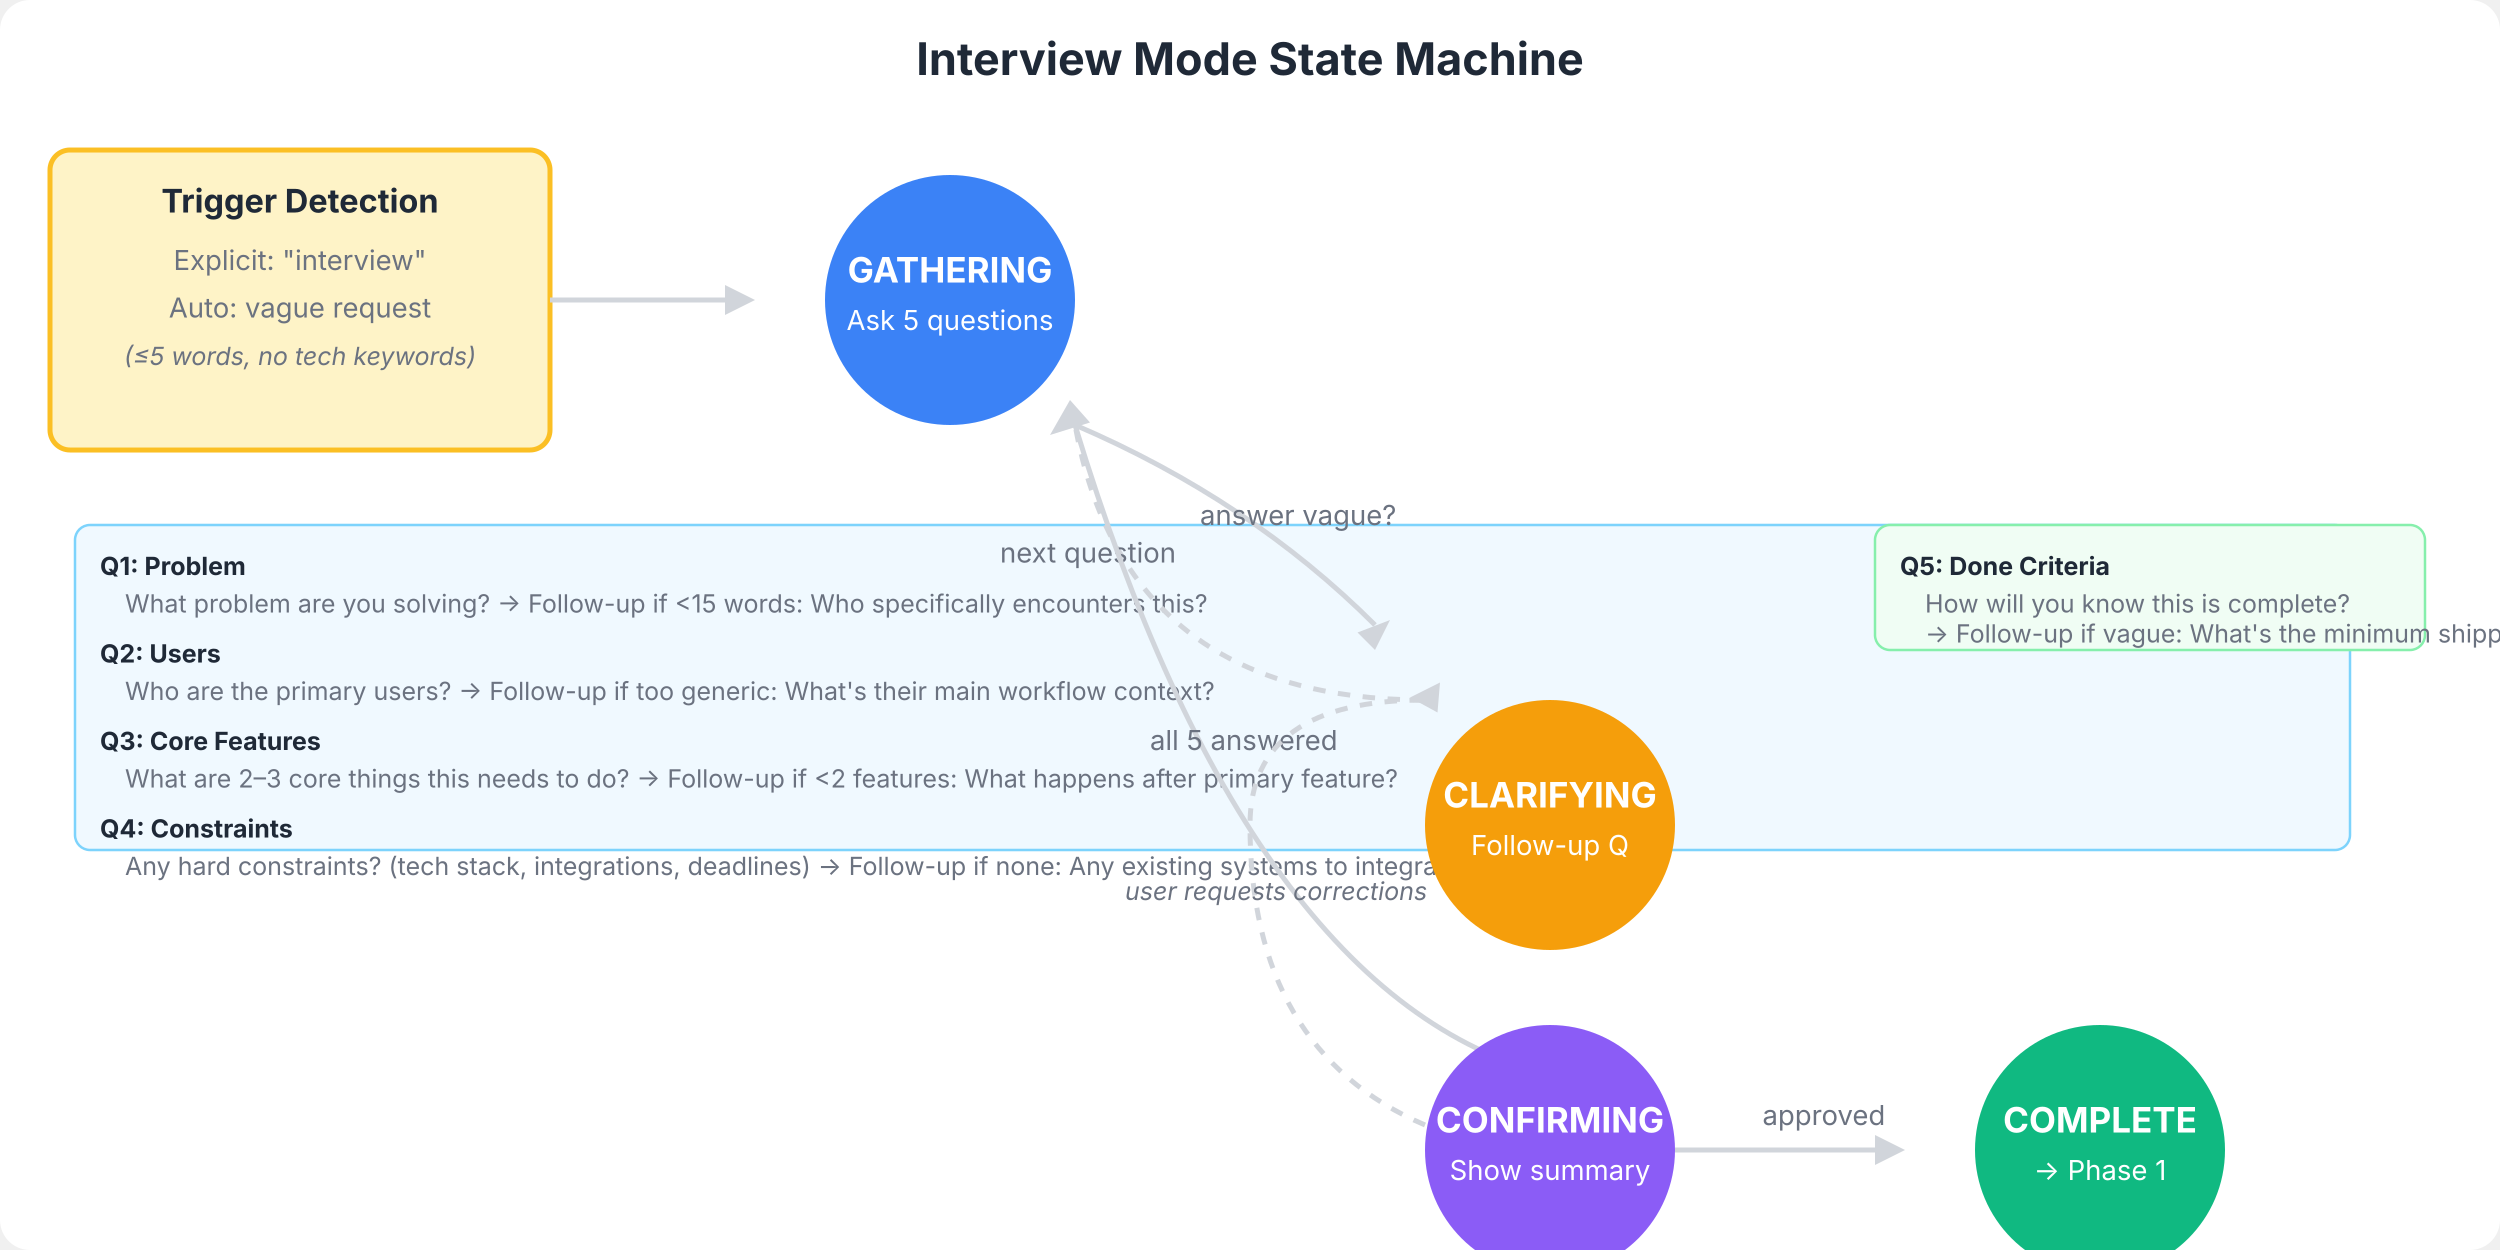
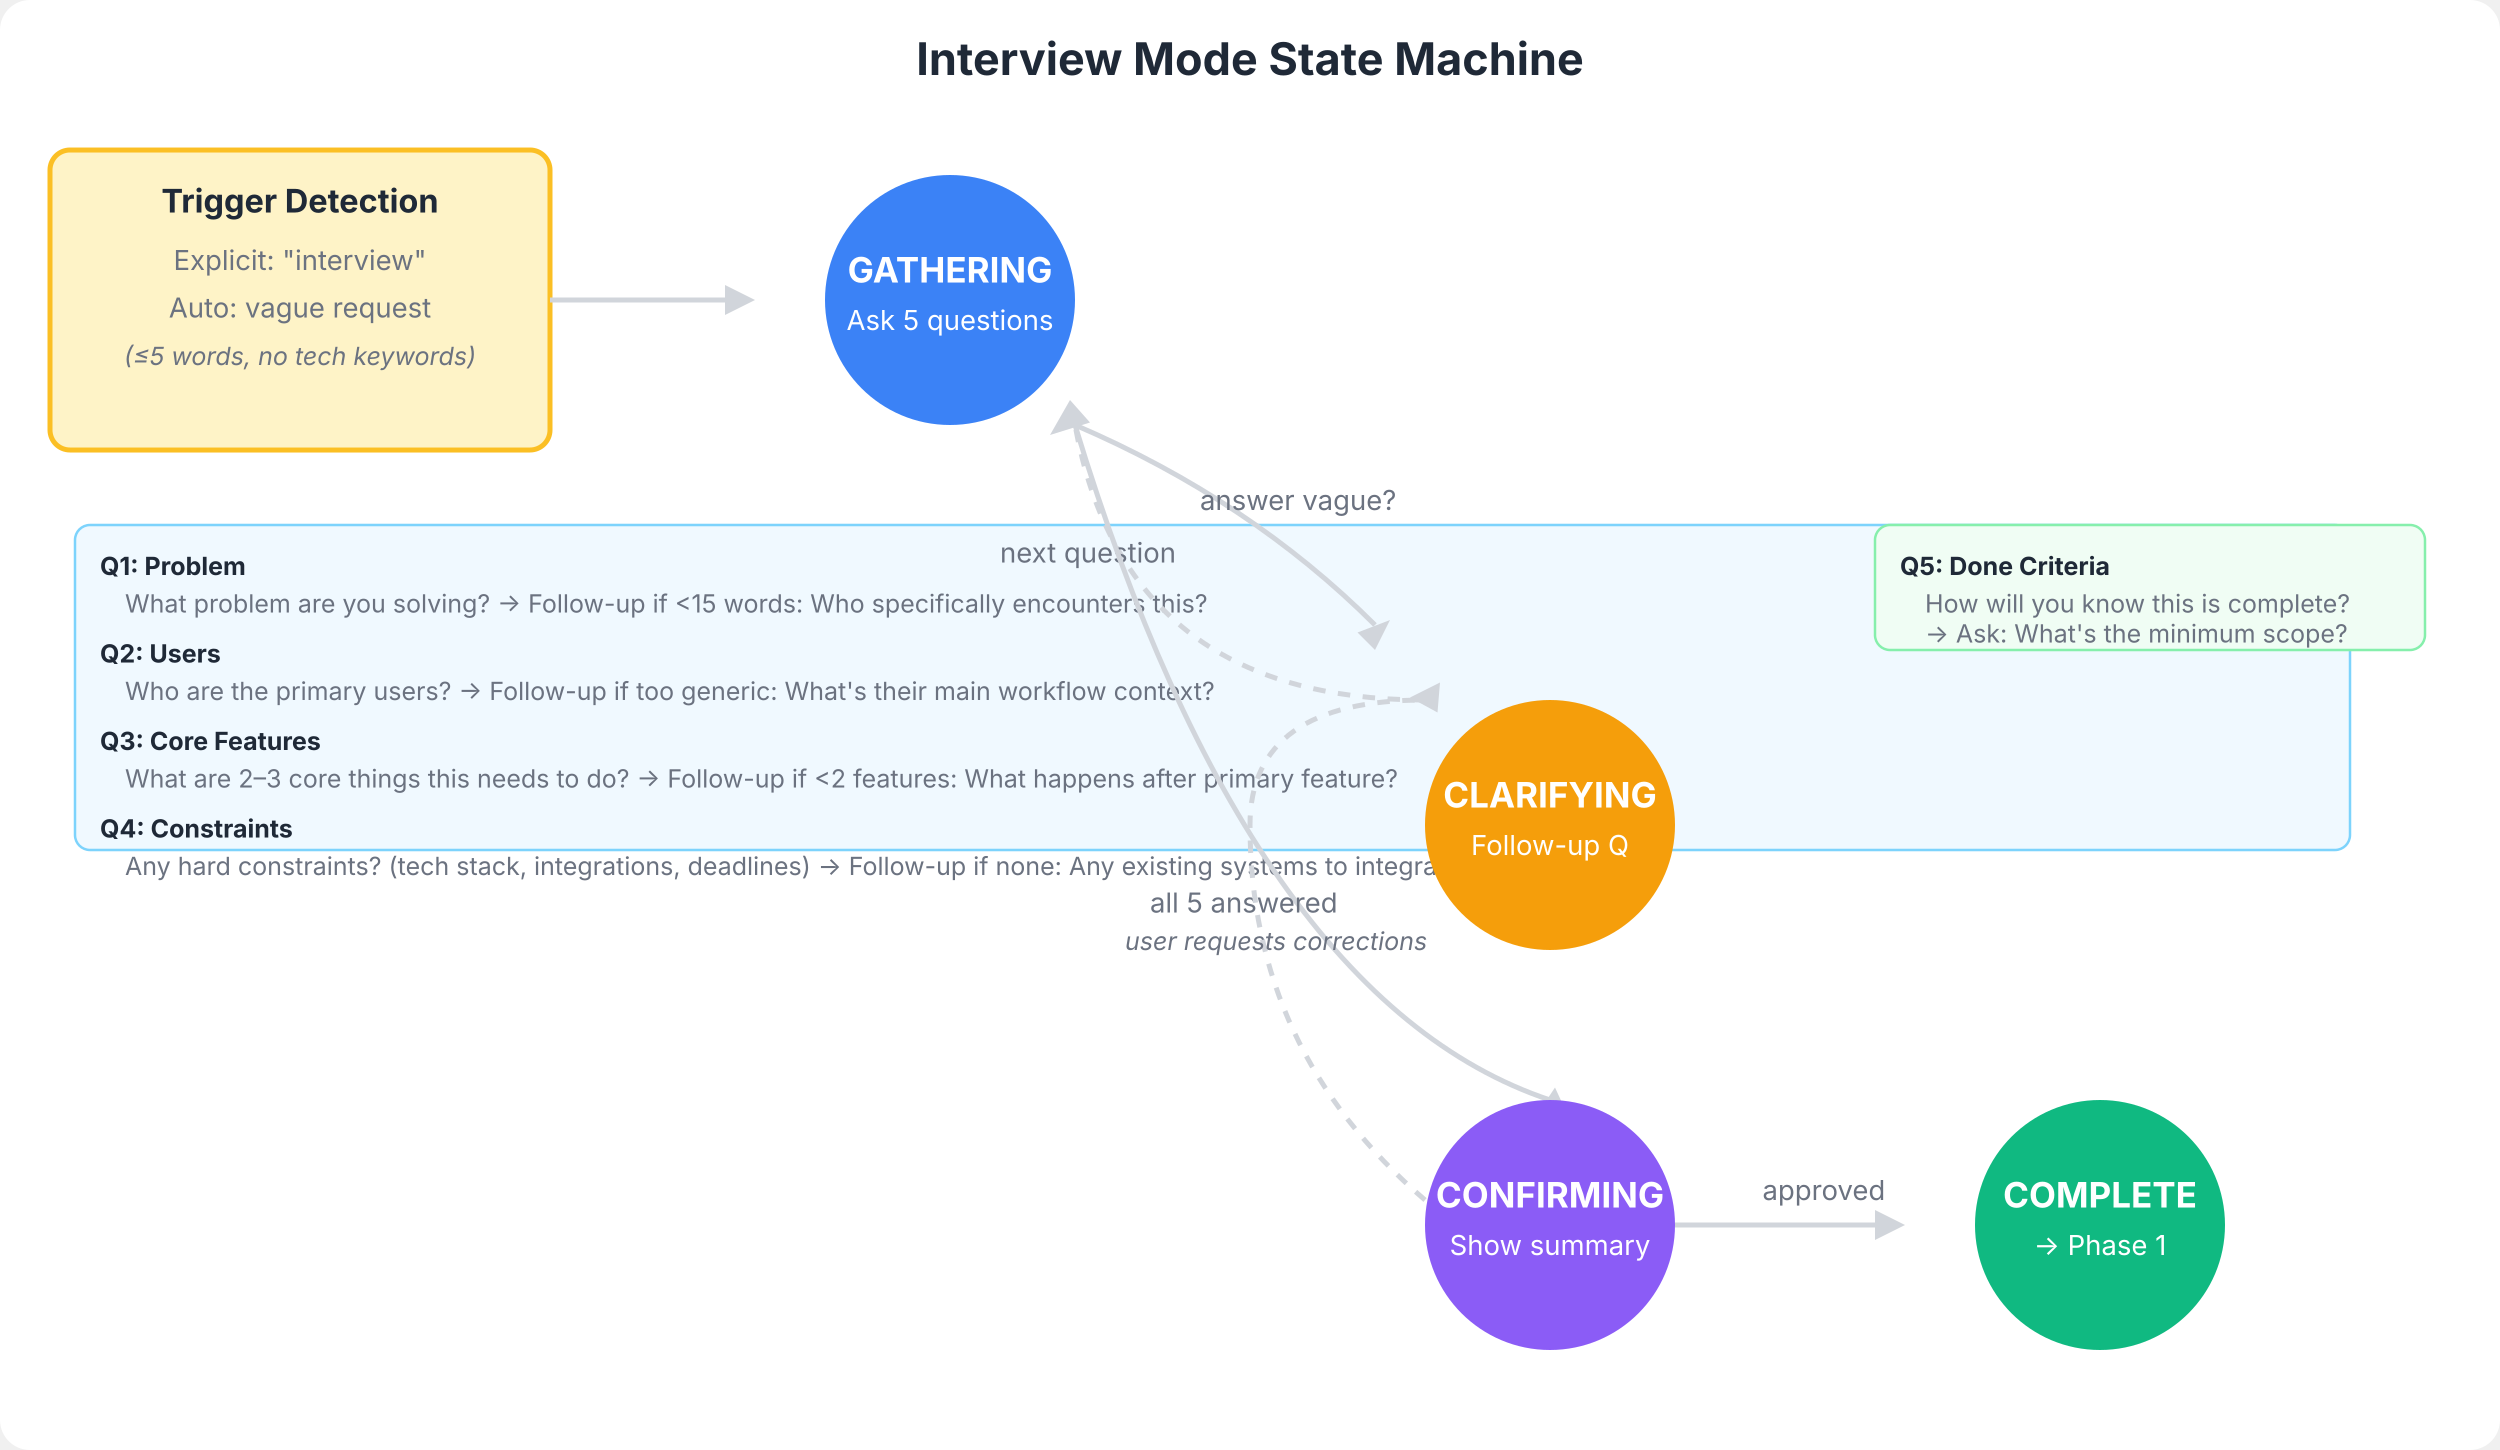
- <svg xmlns="http://www.w3.org/2000/svg" viewBox="0 0 1000 500" width="1000" height="500">
-   <rect width="1000" height="500" fill="#ffffff" rx="12" />
+ <svg xmlns="http://www.w3.org/2000/svg" viewBox="0 0 1000 580" width="1000" height="580">
+   <rect width="1000" height="580" fill="#ffffff" rx="12" />
  <text x="500" y="30" text-anchor="middle" fill="#1f2937" font-family="system-ui, -apple-system, 'Segoe UI', sans-serif" font-size="18" font-weight="bold">Interview Mode State Machine</text>
  <rect x="20" y="60" width="200" height="120" fill="#fef3c7" stroke="#fbbf24" stroke-width="2" rx="8" />
  <text x="120" y="85" text-anchor="middle" fill="#1f2937" font-family="system-ui, -apple-system, 'Segoe UI', sans-serif" font-size="13" font-weight="bold">Trigger Detection</text>
  <text x="120" y="108" text-anchor="middle" fill="#6b7280" font-family="system-ui, -apple-system, 'Segoe UI', sans-serif" font-size="11">Explicit: "interview"</text>
  <text x="120" y="127" text-anchor="middle" fill="#6b7280" font-family="system-ui, -apple-system, 'Segoe UI', sans-serif" font-size="11">Auto: vague request</text>
  <text x="120" y="146" text-anchor="middle" fill="#6b7280" font-family="system-ui, -apple-system, 'Segoe UI', sans-serif" font-size="10" font-style="italic">(≤5 words, no tech keywords)</text>
  <line x1="220" y1="120" x2="290" y2="120" stroke="#d1d5db" stroke-width="2" />
  <polygon points="290,114 302,120 290,126" fill="#d1d5db" />
  <circle cx="380" cy="120" r="50" fill="#3b82f6" />
  <text x="380" y="113" text-anchor="middle" fill="#ffffff" font-family="system-ui, -apple-system, 'Segoe UI', sans-serif" font-size="14" font-weight="bold">GATHERING</text>
  <text x="380" y="132" text-anchor="middle" fill="#ffffff" font-family="system-ui, -apple-system, 'Segoe UI', sans-serif" font-size="11">Ask 5 questions</text>
  <g font-family="system-ui, -apple-system, 'Segoe UI', sans-serif" font-size="10" fill="#1f2937">
    <rect x="30" y="210" width="910" height="130" fill="#f0f9ff" stroke="#7dd3fc" stroke-width="1" rx="6" />
    <text x="40" y="230" font-weight="bold">Q1: Problem</text>
    <text x="50" y="245" fill="#6b7280">What problem are you solving? → Follow-up if &lt;15 words: Who specifically encounters this?</text>
    <text x="40" y="265" font-weight="bold">Q2: Users</text>
    <text x="50" y="280" fill="#6b7280">Who are the primary users? → Follow-up if too generic: What's their main workflow context?</text>
    <text x="40" y="300" font-weight="bold">Q3: Core Features</text>
    <text x="50" y="315" fill="#6b7280">What are 2–3 core things this needs to do? → Follow-up if &lt;2 features: What happens after primary feature?</text>
    <text x="40" y="335" font-weight="bold">Q4: Constraints</text>
    <text x="50" y="350" fill="#6b7280">Any hard constraints? (tech stack, integrations, deadlines) → Follow-up if none: Any existing systems to integrate with?</text>
  </g>
  <path d="M 430 170 Q 500 200 550 250" stroke="#d1d5db" stroke-width="2" fill="none" />
  <polygon points="550,260 543,253 556,248" fill="#d1d5db" />
-   <text x="480" y="210" font-family="system-ui, -apple-system, 'Segoe UI', sans-serif" font-size="11" fill="#6b7280">answer vague?</text>
+   <text x="480" y="204" font-family="system-ui, -apple-system, 'Segoe UI', sans-serif" font-size="11" fill="#6b7280">answer vague?</text>
  <circle cx="620" cy="330" r="50" fill="#f59e0b" />
  <text x="620" y="323" text-anchor="middle" fill="#ffffff" font-family="system-ui, -apple-system, 'Segoe UI', sans-serif" font-size="14" font-weight="bold">CLARIFYING</text>
  <text x="620" y="342" text-anchor="middle" fill="#ffffff" font-family="system-ui, -apple-system, 'Segoe UI', sans-serif" font-size="11">Follow-up Q</text>
  <path d="M 570 280 Q 450 280 430 170" stroke="#d1d5db" stroke-width="2" fill="none" stroke-dasharray="5,5" />
  <polygon points="428,160 436,169 420,174" fill="#d1d5db" />
  <text x="400" y="225" font-family="system-ui, -apple-system, 'Segoe UI', sans-serif" font-size="11" fill="#6b7280">next question</text>
-   <path d="M 430 170 Q 500 400 620 430" stroke="#d1d5db" stroke-width="2" fill="none" />
-   <polygon points="628,438 614,437 622,425" fill="#d1d5db" />
-   <text x="460" y="300" font-family="system-ui, -apple-system, 'Segoe UI', sans-serif" font-size="11" fill="#6b7280">all 5 answered</text>
-   <circle cx="620" cy="460" r="50" fill="#8b5cf6" />
-   <text x="620" y="453" text-anchor="middle" fill="#ffffff" font-family="system-ui, -apple-system, 'Segoe UI', sans-serif" font-size="14" font-weight="bold">CONFIRMING</text>
-   <text x="620" y="472" text-anchor="middle" fill="#ffffff" font-family="system-ui, -apple-system, 'Segoe UI', sans-serif" font-size="11">Show summary</text>
-   <line x1="670" y1="460" x2="750" y2="460" stroke="#d1d5db" stroke-width="2" />
-   <polygon points="750,454 762,460 750,466" fill="#d1d5db" />
-   <text x="705" y="450" font-family="system-ui, -apple-system, 'Segoe UI', sans-serif" font-size="11" fill="#6b7280">approved</text>
-   <circle cx="840" cy="460" r="50" fill="#10b981" />
-   <text x="840" y="453" text-anchor="middle" fill="#ffffff" font-family="system-ui, -apple-system, 'Segoe UI', sans-serif" font-size="14" font-weight="bold">COMPLETE</text>
-   <text x="840" y="472" text-anchor="middle" fill="#ffffff" font-family="system-ui, -apple-system, 'Segoe UI', sans-serif" font-size="11">→ Phase 1</text>
-   <path d="M 570 450 Q 500 420 500 330 Q 500 280 570 280" stroke="#d1d5db" stroke-width="2" fill="none" stroke-dasharray="5,5" />
+   <path d="M 430 170 Q 500 400 620 440" stroke="#d1d5db" stroke-width="2" fill="none" />
+   <polygon points="628,448 614,447 622,435" fill="#d1d5db" />
+   <text x="460" y="365" font-family="system-ui, -apple-system, 'Segoe UI', sans-serif" font-size="11" fill="#6b7280">all 5 answered</text>
+   <circle cx="620" cy="490" r="50" fill="#8b5cf6" />
+   <text x="620" y="483" text-anchor="middle" fill="#ffffff" font-family="system-ui, -apple-system, 'Segoe UI', sans-serif" font-size="14" font-weight="bold">CONFIRMING</text>
+   <text x="620" y="502" text-anchor="middle" fill="#ffffff" font-family="system-ui, -apple-system, 'Segoe UI', sans-serif" font-size="11">Show summary</text>
+   <line x1="670" y1="490" x2="750" y2="490" stroke="#d1d5db" stroke-width="2" />
+   <polygon points="750,484 762,490 750,496" fill="#d1d5db" />
+   <text x="705" y="480" font-family="system-ui, -apple-system, 'Segoe UI', sans-serif" font-size="11" fill="#6b7280">approved</text>
+   <circle cx="840" cy="490" r="50" fill="#10b981" />
+   <text x="840" y="483" text-anchor="middle" fill="#ffffff" font-family="system-ui, -apple-system, 'Segoe UI', sans-serif" font-size="14" font-weight="bold">COMPLETE</text>
+   <text x="840" y="502" text-anchor="middle" fill="#ffffff" font-family="system-ui, -apple-system, 'Segoe UI', sans-serif" font-size="11">→ Phase 1</text>
+   <path d="M 570 480 Q 500 420 500 330 Q 500 280 570 280" stroke="#d1d5db" stroke-width="2" fill="none" stroke-dasharray="5,5" />
  <polygon points="576,273 575,285 564,279" fill="#d1d5db" />
-   <text x="450" y="360" font-family="system-ui, -apple-system, 'Segoe UI', sans-serif" font-size="10" fill="#6b7280" font-style="italic">user requests corrections</text>
+   <text x="450" y="380" font-family="system-ui, -apple-system, 'Segoe UI', sans-serif" font-size="10" fill="#6b7280" font-style="italic">user requests corrections</text>
  <g font-family="system-ui, -apple-system, 'Segoe UI', sans-serif" font-size="10" fill="#1f2937">
    <rect x="750" y="210" width="220" height="50" fill="#f0fdf4" stroke="#86efac" stroke-width="1" rx="6" />
    <text x="760" y="230" font-weight="bold">Q5: Done Criteria</text>
    <text x="770" y="245" fill="#6b7280">How will you know this is complete?</text>
-     <text x="770" y="257" fill="#6b7280">→ Follow-up if vague: What's the minimum shippable version?</text>
+     <text x="770" y="257" fill="#6b7280">→ Ask: What's the minimum scope?</text>
  </g>
</svg>
